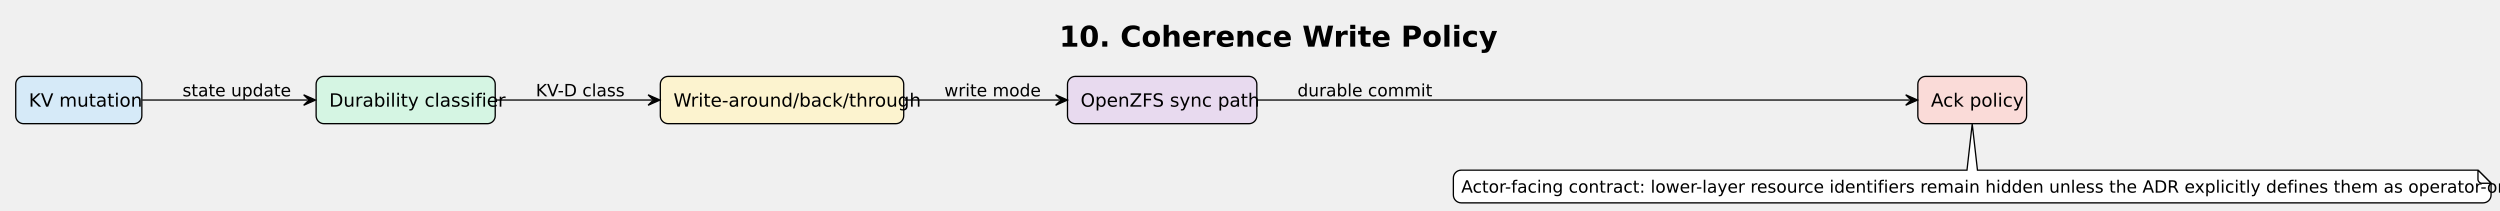
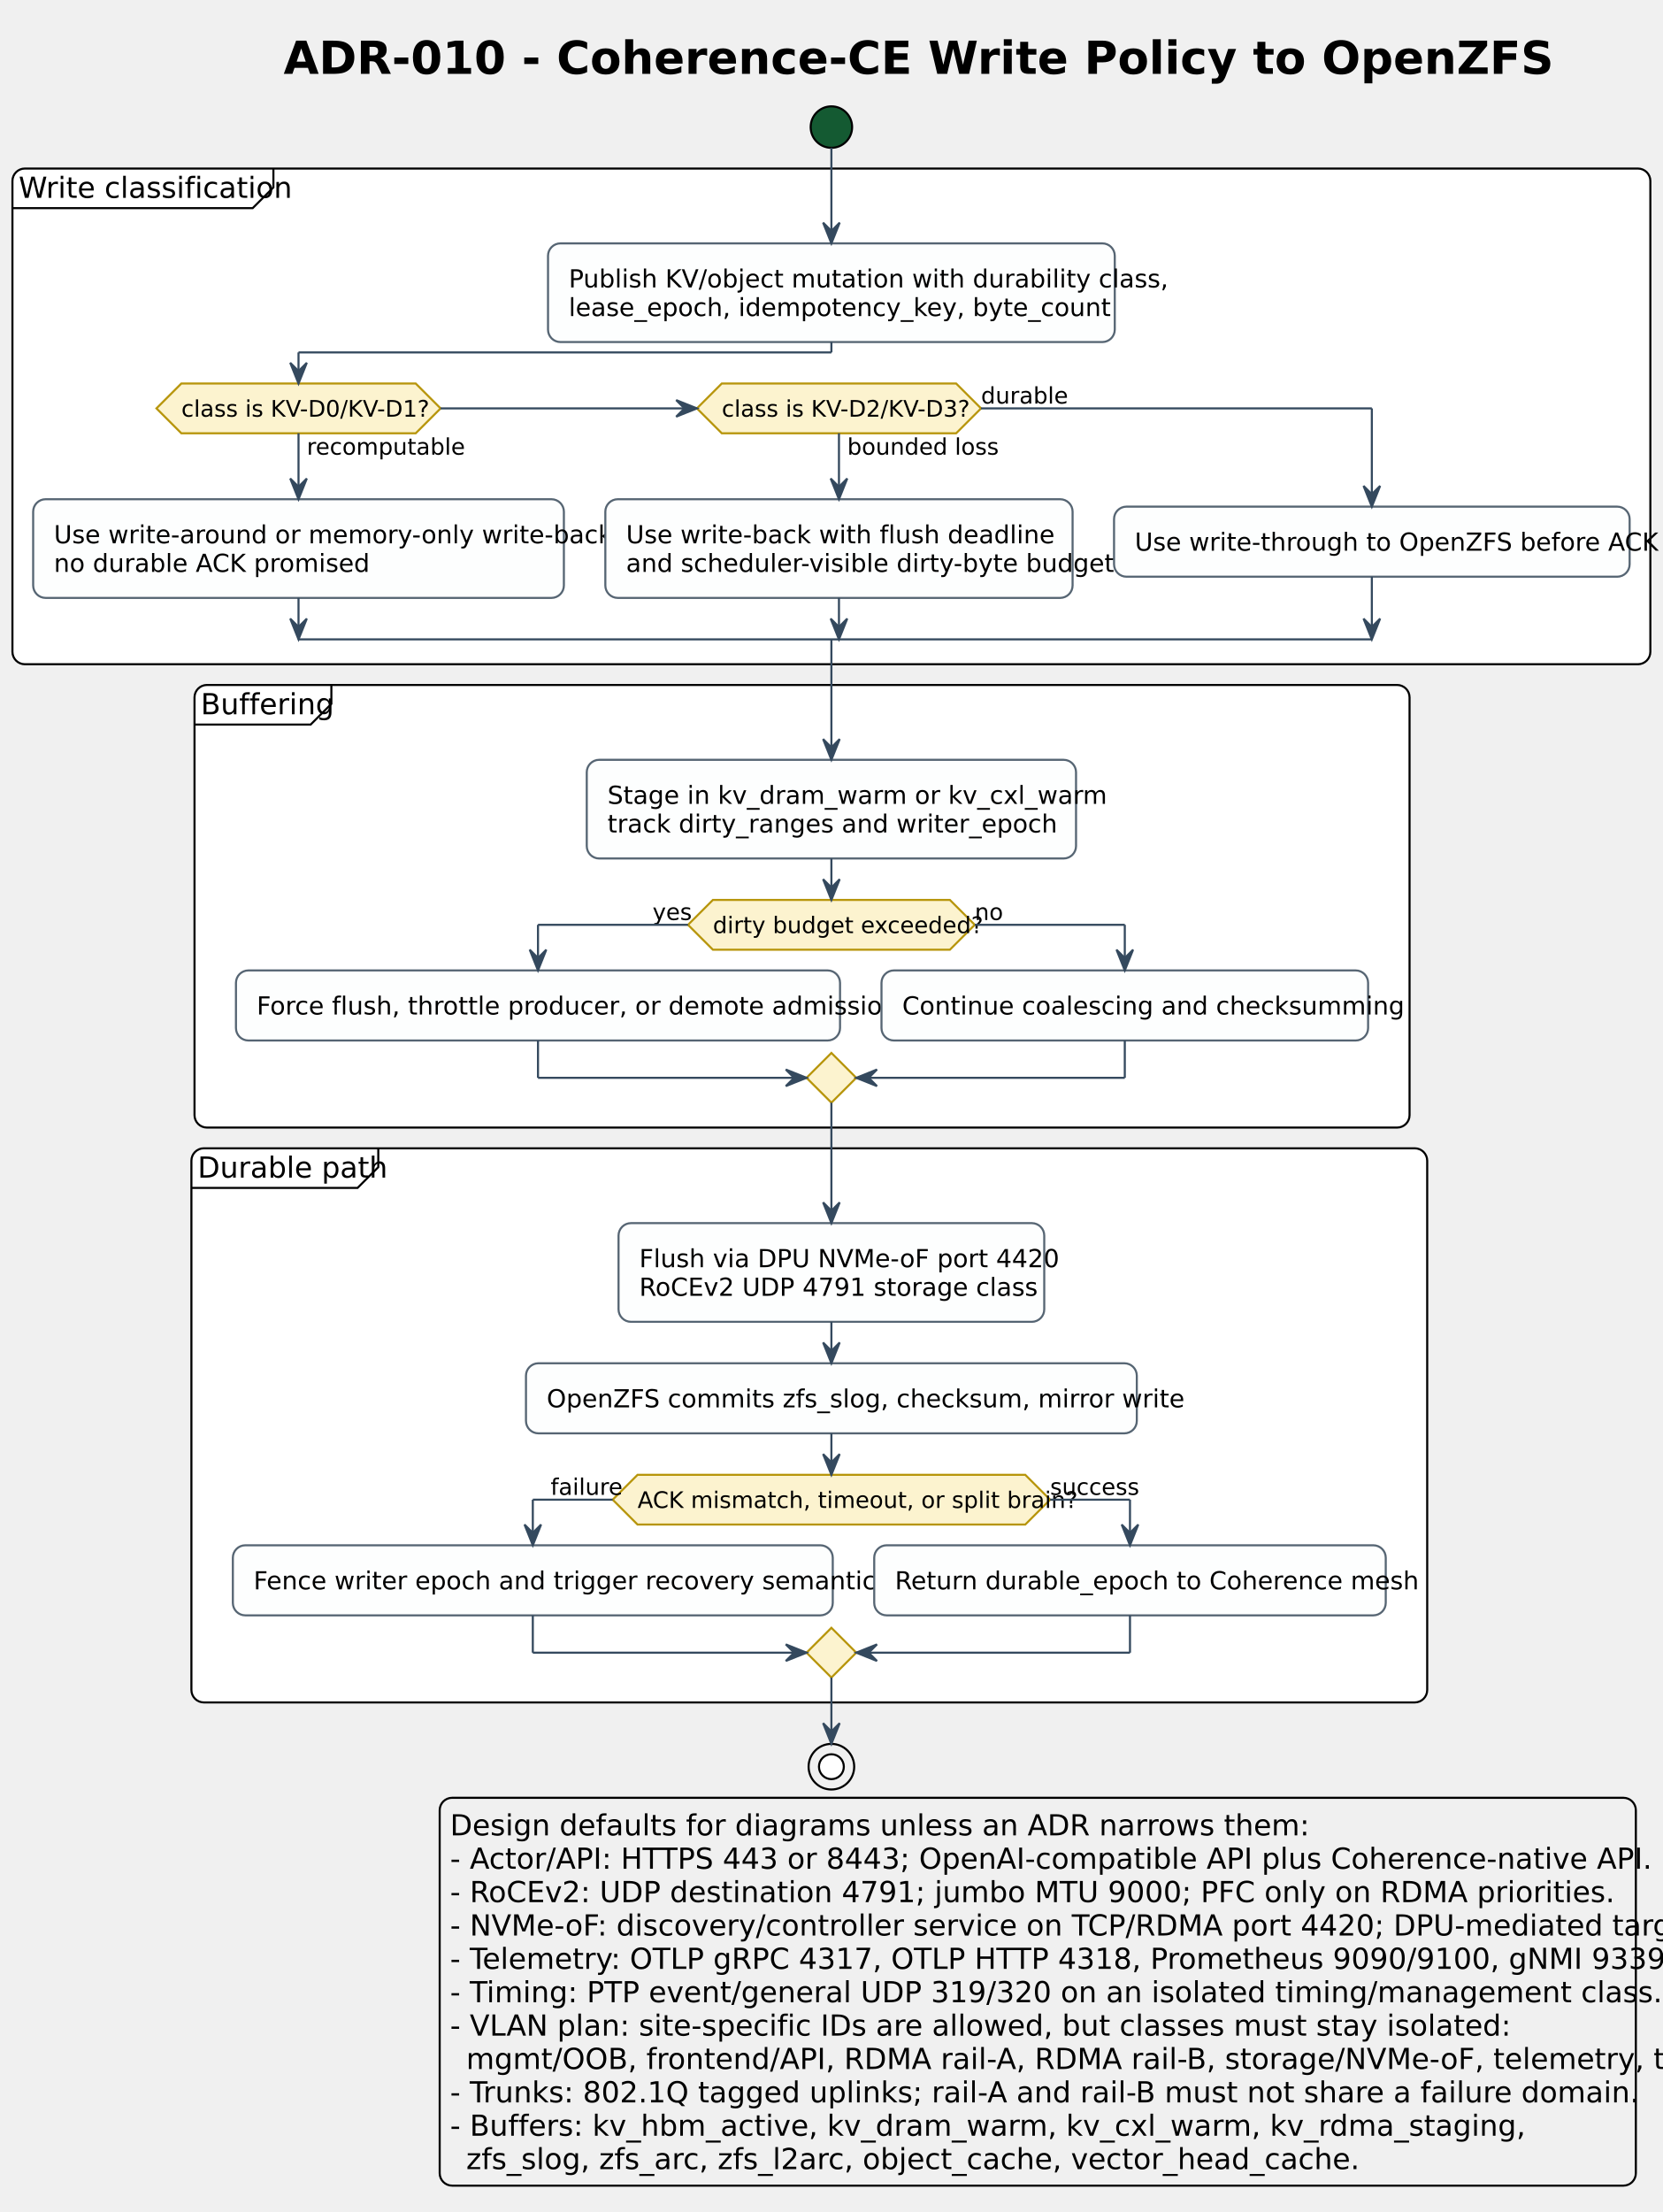
- <svg xmlns="http://www.w3.org/2000/svg" contentStyleType="text/css" data-diagram-type="DESCRIPTION" height="161px" preserveAspectRatio="none" style="width:1908px;height:161px;background:#FFFFFF;" version="1.1" viewBox="0 0 1908 161" width="1908px" zoomAndPan="magnify">
+ <svg xmlns="http://www.w3.org/2000/svg" contentStyleType="text/css" data-diagram-type="ACTIVITY" height="1067px" preserveAspectRatio="none" style="width:802px;height:1067px;background:#FFFFFF;" version="1.1" viewBox="0 0 802 1067" width="802px" zoomAndPan="magnify">
  <defs />
  <g>
-     <g class="title" data-source-line="2">
-       <text fill="#000000" font-family="DejaVu Sans" font-size="22" font-weight="bold" lengthAdjust="spacing" textLength="282.434" x="808.375" y="35.636">10. Coherence Write Policy</text>
+     <g class="title" data-source-line="18">
+       <text fill="#000000" font-family="DejaVu Sans" font-size="22" font-weight="bold" lengthAdjust="spacing" textLength="525.637" x="136.823" y="35.636">ADR-010 - Coherence-CE Write Policy to OpenZFS</text>
    </g>
-     <g class="entity" data-qualified-name="N1" data-source-line="8" id="ent0002">
-       <rect fill="#D6EAF8" height="36.099" rx="6" ry="6" style="stroke:#000000;stroke-width:1;" width="96.262" x="12" y="58.298" />
-       <text fill="#000000" font-family="DejaVu Sans" font-size="14" lengthAdjust="spacing" textLength="76.262" x="22" y="81.43">KV mutation</text>
-     </g>
-     <g class="entity" data-qualified-name="N2" data-source-line="9" id="ent0003">
-       <rect fill="#D5F5E3" height="36.099" rx="6" ry="6" style="stroke:#000000;stroke-width:1;" width="136.696" x="241.26" y="58.298" />
-       <text fill="#000000" font-family="DejaVu Sans" font-size="14" lengthAdjust="spacing" textLength="116.696" x="251.26" y="81.43">Durability classifier</text>
-     </g>
-     <g class="entity" data-qualified-name="N3" data-source-line="10" id="ent0004">
-       <rect fill="#FCF3CF" height="36.099" rx="6" ry="6" style="stroke:#000000;stroke-width:1;" width="185.751" x="503.96" y="58.298" />
-       <text fill="#000000" font-family="DejaVu Sans" font-size="14" lengthAdjust="spacing" textLength="165.751" x="513.96" y="81.43">Write-around/back/through</text>
-     </g>
-     <g class="entity" data-qualified-name="N4" data-source-line="11" id="ent0005">
-       <rect fill="#E8DAEF" height="36.099" rx="6" ry="6" style="stroke:#000000;stroke-width:1;" width="144.503" x="814.71" y="58.298" />
-       <text fill="#000000" font-family="DejaVu Sans" font-size="14" lengthAdjust="spacing" textLength="124.503" x="824.71" y="81.43">OpenZFS sync path</text>
-     </g>
-     <g class="entity" data-qualified-name="N5" data-source-line="12" id="ent0006">
-       <rect fill="#FADBD8" height="36.099" rx="6" ry="6" style="stroke:#000000;stroke-width:1;" width="83.02" x="1463.69" y="58.298" />
-       <text fill="#000000" font-family="DejaVu Sans" font-size="14" lengthAdjust="spacing" textLength="63.02" x="1473.69" y="81.43">Ack policy</text>
-     </g>
-     <g class="entity" data-qualified-name="GMN11" data-source-line="20" id="ent0012">
-       <path d="M1109.21,135.868 L1109.21,148.817 A6,6 0 0 0 1115.21,154.817 L1895.184,154.817 A6,6 0 0 0 1901.184,148.817 L1901.184,139.868 L1891.184,129.868 L1509.2,129.868 L1505.2,94.598 L1501.2,129.868 L1115.21,129.868 A6,6 0 0 0 1109.21,135.868" fill="#FFFFFF" style="stroke:#000000;stroke-width:1;" />
-       <path d="M1891.184,129.868 L1891.184,136.868 A3,3 0 0 0 1894.184,139.868 L1901.184,139.868 L1891.184,129.868" fill="#FFFFFF" style="stroke:#000000;stroke-width:1;" />
-       <text fill="#000000" font-family="DejaVu Sans" font-size="13" lengthAdjust="spacing" textLength="770.974" x="1115.21" y="147.062">Actor-facing contract: lower-layer resource identifiers remain hidden unless the ADR explicitly defines them as operator-only evidence.</text>
-     </g>
-     <g class="link" data-entity-1="ent0002" data-entity-2="ent0003" data-link-type="dependency" data-source-line="14" id="lnk7">
-       <path d="M108.55,76.348 C146.03,76.348 192.82,76.348 234.77,76.348" fill="none" id="N1-to-N2" style="stroke:#000000;stroke-width:1;" />
-       <polygon fill="#000000" points="240.77,76.348,231.77,72.348,235.77,76.348,231.77,80.348,240.77,76.348" style="stroke:#000000;stroke-width:1;" />
-       <text fill="#000000" font-family="DejaVu Sans" font-size="13" lengthAdjust="spacing" textLength="71.557" x="139.26" y="73.542">state update</text>
-     </g>
-     <g class="link" data-entity-1="ent0003" data-entity-2="ent0004" data-link-type="dependency" data-source-line="15" id="lnk8">
-       <path d="M378.2,76.348 C415.68,76.348 456.82,76.348 497.64,76.348" fill="none" id="N2-to-N3" style="stroke:#000000;stroke-width:1;" />
-       <polygon fill="#000000" points="503.64,76.348,494.64,72.348,498.64,76.348,494.64,80.348,503.64,76.348" style="stroke:#000000;stroke-width:1;" />
-       <text fill="#000000" font-family="DejaVu Sans" font-size="13" lengthAdjust="spacing" textLength="64.289" x="408.96" y="73.542">KV-D class</text>
-     </g>
-     <g class="link" data-entity-1="ent0004" data-entity-2="ent0005" data-link-type="dependency" data-source-line="16" id="lnk9">
-       <path d="M690.19,76.348 C730.51,76.348 771.08,76.348 808.67,76.348" fill="none" id="N3-to-N4" style="stroke:#000000;stroke-width:1;" />
-       <polygon fill="#000000" points="814.67,76.348,805.67,72.348,809.67,76.348,805.67,80.348,814.67,76.348" style="stroke:#000000;stroke-width:1;" />
-       <text fill="#000000" font-family="DejaVu Sans" font-size="13" lengthAdjust="spacing" textLength="63.578" x="720.71" y="73.542">write mode</text>
-     </g>
-     <g class="link" data-entity-1="ent0005" data-entity-2="ent0006" data-link-type="dependency" data-source-line="17" id="lnk10">
-       <path d="M959.55,76.348 C1089.59,76.348 1354.62,76.348 1457.45,76.348" fill="none" id="N4-to-N5" style="stroke:#000000;stroke-width:1;" />
-       <polygon fill="#000000" points="1463.45,76.348,1454.45,72.348,1458.45,76.348,1454.45,80.348,1463.45,76.348" style="stroke:#000000;stroke-width:1;" />
-       <text fill="#000000" font-family="DejaVu Sans" font-size="13" lengthAdjust="spacing" textLength="88.867" x="990.21" y="73.542">durable commit</text>
+     <ellipse cx="401.142" cy="61.298" fill="#145A32" rx="10" ry="10" style="stroke:#000000;stroke-width:1;" />
+     <rect fill="#FFFFFF" height="239.112" rx="6" ry="6" style="stroke:#000000;stroke-width:1;" width="790.283" x="6" y="81.298" />
+     <path d="M131.917,81.298 L131.917,90.397 L121.917,100.397 L6,100.397" fill="none" style="stroke:#000000;stroke-width:1;" />
+     <text fill="#000000" font-family="DejaVu Sans" font-size="14" lengthAdjust="spacing" textLength="115.917" x="9" y="95.43">Write classification</text>
+     <rect fill="#FDFEFE" height="47.598" rx="6" ry="6" style="stroke:#566573;stroke-width:1;" width="273.453" x="264.415" y="117.397" />
+     <text fill="#000000" font-family="DejaVu Sans" font-size="12" lengthAdjust="spacing" textLength="253.453" x="274.415" y="138.652">Publish KV/object mutation with durability class,</text>
+     <text fill="#000000" font-family="DejaVu Sans" font-size="12" lengthAdjust="spacing" textLength="233.49" x="274.415" y="152.451">lease_epoch, idempotency_key, byte_count</text>
+     <polygon fill="#FCF3CF" points="87.49,184.994,200.578,184.994,212.578,196.994,200.578,208.994,87.49,208.994,75.49,196.994,87.49,184.994" style="stroke:#B7950B;stroke-width:1;" />
+     <text fill="#000000" font-family="DejaVu Sans" font-size="11" lengthAdjust="spacing" textLength="66.65" x="148.034" y="219.312">recomputable</text>
+     <text fill="#000000" font-family="DejaVu Sans" font-size="11" lengthAdjust="spacing" textLength="113.088" x="87.49" y="200.988">class is KV-D0/KV-D1?</text>
+     <rect fill="#FDFEFE" height="47.598" rx="6" ry="6" style="stroke:#566573;stroke-width:1;" width="256.068" x="16" y="240.812" />
+     <text fill="#000000" font-family="DejaVu Sans" font-size="12" lengthAdjust="spacing" textLength="236.068" x="26" y="262.068">Use write-around or memory-only write-back</text>
+     <text fill="#000000" font-family="DejaVu Sans" font-size="12" lengthAdjust="spacing" textLength="137.408" x="26" y="275.867">no durable ACK promised</text>
+     <polygon fill="#FCF3CF" points="348.248,184.994,461.336,184.994,473.336,196.994,461.336,208.994,348.248,208.994,336.248,196.994,348.248,184.994" style="stroke:#B7950B;stroke-width:1;" />
+     <text fill="#000000" font-family="DejaVu Sans" font-size="11" lengthAdjust="spacing" textLength="65.441" x="408.792" y="219.312">bounded loss</text>
+     <text fill="#000000" font-family="DejaVu Sans" font-size="11" lengthAdjust="spacing" textLength="113.088" x="348.248" y="200.988">class is KV-D2/KV-D3?</text>
+     <text fill="#000000" font-family="DejaVu Sans" font-size="11" lengthAdjust="spacing" textLength="36.695" x="473.336" y="194.663">durable</text>
+     <rect fill="#FDFEFE" height="47.598" rx="6" ry="6" style="stroke:#566573;stroke-width:1;" width="225.447" x="292.068" y="240.812" />
+     <text fill="#000000" font-family="DejaVu Sans" font-size="12" lengthAdjust="spacing" textLength="181.418" x="302.068" y="262.068">Use write-back with flush deadline</text>
+     <text fill="#000000" font-family="DejaVu Sans" font-size="12" lengthAdjust="spacing" textLength="205.447" x="302.068" y="275.867">and scheduler-visible dirty-byte budget</text>
+     <rect fill="#FDFEFE" height="33.799" rx="6" ry="6" style="stroke:#566573;stroke-width:1;" width="248.768" x="537.516" y="244.387" />
+     <text fill="#000000" font-family="DejaVu Sans" font-size="12" lengthAdjust="spacing" textLength="228.768" x="547.516" y="265.643">Use write-through to OpenZFS before ACK</text>
+     <rect fill="#FFFFFF" height="213.495" rx="6" ry="6" style="stroke:#000000;stroke-width:1;" width="586.246" x="93.851" y="330.41" />
+     <path d="M159.885,330.41 L159.885,339.508 L149.885,349.508 L93.851,349.508" fill="none" style="stroke:#000000;stroke-width:1;" />
+     <text fill="#000000" font-family="DejaVu Sans" font-size="14" lengthAdjust="spacing" textLength="56.034" x="96.851" y="344.541">Buffering</text>
+     <rect fill="#FDFEFE" height="47.598" rx="6" ry="6" style="stroke:#566573;stroke-width:1;" width="236.07" x="283.106" y="366.508" />
+     <text fill="#000000" font-family="DejaVu Sans" font-size="12" lengthAdjust="spacing" textLength="216.07" x="293.106" y="387.764">Stage in kv_dram_warm or kv_cxl_warm</text>
+     <text fill="#000000" font-family="DejaVu Sans" font-size="12" lengthAdjust="spacing" textLength="190.764" x="293.106" y="401.563">track dirty_ranges and writer_epoch</text>
+     <polygon fill="#FCF3CF" points="343.961,434.106,458.322,434.106,470.322,446.106,458.322,458.106,343.961,458.106,331.961,446.106,343.961,434.106" style="stroke:#B7950B;stroke-width:1;" />
+     <text fill="#000000" font-family="DejaVu Sans" font-size="11" lengthAdjust="spacing" textLength="114.361" x="343.961" y="450.099">dirty budget exceeded?</text>
+     <text fill="#000000" font-family="DejaVu Sans" font-size="11" lengthAdjust="spacing" textLength="17.118" x="314.843" y="443.775">yes</text>
+     <text fill="#000000" font-family="DejaVu Sans" font-size="11" lengthAdjust="spacing" textLength="12.235" x="470.322" y="443.775">no</text>
+     <rect fill="#FDFEFE" height="33.799" rx="6" ry="6" style="stroke:#566573;stroke-width:1;" width="291.459" x="113.851" y="468.106" />
+     <text fill="#000000" font-family="DejaVu Sans" font-size="12" lengthAdjust="spacing" textLength="271.459" x="123.851" y="489.362">Force flush, throttle producer, or demote admission</text>
+     <rect fill="#FDFEFE" height="33.799" rx="6" ry="6" style="stroke:#566573;stroke-width:1;" width="234.787" x="425.31" y="468.106" />
+     <text fill="#000000" font-family="DejaVu Sans" font-size="12" lengthAdjust="spacing" textLength="214.787" x="435.31" y="489.362">Continue coalescing and checksumming</text>
+     <polygon fill="#FCF3CF" points="401.142,507.905,413.142,519.905,401.142,531.905,389.142,519.905,401.142,507.905" style="stroke:#B7950B;stroke-width:1;" />
+     <rect fill="#FFFFFF" height="267.294" rx="6" ry="6" style="stroke:#000000;stroke-width:1;" width="596.26" x="92.352" y="553.905" />
+     <path d="M182.517,553.905 L182.517,563.003 L172.517,573.003 L92.352,573.003" fill="none" style="stroke:#000000;stroke-width:1;" />
+     <text fill="#000000" font-family="DejaVu Sans" font-size="14" lengthAdjust="spacing" textLength="80.165" x="95.352" y="568.037">Durable path</text>
+     <rect fill="#FDFEFE" height="47.598" rx="6" ry="6" style="stroke:#566573;stroke-width:1;" width="205.402" x="298.44" y="590.003" />
+     <text fill="#000000" font-family="DejaVu Sans" font-size="12" lengthAdjust="spacing" textLength="185.402" x="308.44" y="611.259">Flush via DPU NVMe-oF port 4420</text>
+     <text fill="#000000" font-family="DejaVu Sans" font-size="12" lengthAdjust="spacing" textLength="177.416" x="308.44" y="625.058">RoCEv2 UDP 4791 storage class</text>
+     <rect fill="#FDFEFE" height="33.799" rx="6" ry="6" style="stroke:#566573;stroke-width:1;" width="294.723" x="253.78" y="657.601" />
+     <text fill="#000000" font-family="DejaVu Sans" font-size="12" lengthAdjust="spacing" textLength="274.723" x="263.78" y="678.857">OpenZFS commits zfs_slog, checksum, mirror write</text>
+     <polygon fill="#FCF3CF" points="307.609,711.4,494.674,711.4,506.674,723.4,494.674,735.4,307.609,735.4,295.609,723.4,307.609,711.4" style="stroke:#B7950B;stroke-width:1;" />
+     <text fill="#000000" font-family="DejaVu Sans" font-size="11" lengthAdjust="spacing" textLength="187.065" x="307.609" y="727.393">ACK mismatch, timeout, or split brain?</text>
+     <text fill="#000000" font-family="DejaVu Sans" font-size="11" lengthAdjust="spacing" textLength="29.96" x="265.649" y="721.069">failure</text>
+     <text fill="#000000" font-family="DejaVu Sans" font-size="11" lengthAdjust="spacing" textLength="39.735" x="506.674" y="721.069">success</text>
+     <rect fill="#FDFEFE" height="33.799" rx="6" ry="6" style="stroke:#566573;stroke-width:1;" width="289.449" x="112.352" y="745.4" />
+     <text fill="#000000" font-family="DejaVu Sans" font-size="12" lengthAdjust="spacing" textLength="269.449" x="122.352" y="766.656">Fence writer epoch and trigger recovery semantics</text>
+     <rect fill="#FDFEFE" height="33.799" rx="6" ry="6" style="stroke:#566573;stroke-width:1;" width="246.81" x="421.801" y="745.4" />
+     <text fill="#000000" font-family="DejaVu Sans" font-size="12" lengthAdjust="spacing" textLength="226.81" x="431.801" y="766.656">Return durable_epoch to Coherence mesh</text>
+     <polygon fill="#FCF3CF" points="401.142,785.199,413.142,797.199,401.142,809.199,389.142,797.199,401.142,785.199" style="stroke:#B7950B;stroke-width:1;" />
+     <ellipse cx="401.142" cy="852.199" fill="none" rx="11" ry="11" style="stroke:#000000;stroke-width:1;" />
+     <ellipse cx="401.142" cy="852.199" fill="#FFFFFF" rx="6" ry="6" style="stroke:#000000;stroke-width:1;" />
+     <line style="stroke:#34495E;stroke-width:1;" x1="144.034" x2="144.034" y1="208.994" y2="240.812" />
+     <polygon fill="#34495E" points="140.034,230.812,144.034,240.812,148.034,230.812,144.034,234.812" style="stroke:#34495E;stroke-width:1;" />
+     <line style="stroke:#34495E;stroke-width:1;" x1="144.034" x2="144.034" y1="288.41" y2="308.41" />
+     <polygon fill="#34495E" points="140.034,298.41,144.034,308.41,148.034,298.41,144.034,302.41" style="stroke:#34495E;stroke-width:1;" />
+     <line style="stroke:#34495E;stroke-width:1;" x1="404.792" x2="404.792" y1="208.994" y2="240.812" />
+     <polygon fill="#34495E" points="400.792,230.812,404.792,240.812,408.792,230.812,404.792,234.812" style="stroke:#34495E;stroke-width:1;" />
+     <line style="stroke:#34495E;stroke-width:1;" x1="404.792" x2="404.792" y1="288.41" y2="308.41" />
+     <polygon fill="#34495E" points="400.792,298.41,404.792,308.41,408.792,298.41,404.792,302.41" style="stroke:#34495E;stroke-width:1;" />
+     <line style="stroke:#34495E;stroke-width:1;" x1="212.578" x2="336.248" y1="196.994" y2="196.994" />
+     <polygon fill="#34495E" points="326.248,192.994,336.248,196.994,326.248,200.994,330.248,196.994" style="stroke:#34495E;stroke-width:1;" />
+     <line style="stroke:#34495E;stroke-width:1;" x1="401.142" x2="401.142" y1="164.994" y2="169.994" />
+     <line style="stroke:#34495E;stroke-width:1;" x1="401.142" x2="144.034" y1="169.994" y2="169.994" />
+     <line style="stroke:#34495E;stroke-width:1;" x1="144.034" x2="144.034" y1="169.994" y2="184.994" />
+     <polygon fill="#34495E" points="140.034,174.994,144.034,184.994,148.034,174.994,144.034,178.994" style="stroke:#34495E;stroke-width:1;" />
+     <line style="stroke:#34495E;stroke-width:1;" x1="473.336" x2="661.899" y1="196.994" y2="196.994" />
+     <line style="stroke:#34495E;stroke-width:1;" x1="661.899" x2="661.899" y1="196.994" y2="244.387" />
+     <polygon fill="#34495E" points="657.899,234.387,661.899,244.387,665.899,234.387,661.899,238.387" style="stroke:#34495E;stroke-width:1;" />
+     <line style="stroke:#34495E;stroke-width:1;" x1="661.899" x2="661.899" y1="278.186" y2="308.41" />
+     <polygon fill="#34495E" points="657.899,298.41,661.899,308.41,665.899,298.41,661.899,302.41" style="stroke:#34495E;stroke-width:1;" />
+     <line style="stroke:#34495E;stroke-width:1;" x1="144.034" x2="661.899" y1="308.41" y2="308.41" />
+     <line style="stroke:#34495E;stroke-width:1;" x1="401.142" x2="401.142" y1="71.298" y2="117.397" />
+     <polygon fill="#34495E" points="397.142,107.397,401.142,117.397,405.142,107.397,401.142,111.397" style="stroke:#34495E;stroke-width:1;" />
+     <line style="stroke:#34495E;stroke-width:1;" x1="331.961" x2="259.58" y1="446.106" y2="446.106" />
+     <line style="stroke:#34495E;stroke-width:1;" x1="259.58" x2="259.58" y1="446.106" y2="468.106" />
+     <polygon fill="#34495E" points="255.58,458.106,259.58,468.106,263.58,458.106,259.58,462.106" style="stroke:#34495E;stroke-width:1;" />
+     <line style="stroke:#34495E;stroke-width:1;" x1="470.322" x2="542.703" y1="446.106" y2="446.106" />
+     <line style="stroke:#34495E;stroke-width:1;" x1="542.703" x2="542.703" y1="446.106" y2="468.106" />
+     <polygon fill="#34495E" points="538.703,458.106,542.703,468.106,546.703,458.106,542.703,462.106" style="stroke:#34495E;stroke-width:1;" />
+     <line style="stroke:#34495E;stroke-width:1;" x1="259.58" x2="259.58" y1="501.905" y2="519.905" />
+     <line style="stroke:#34495E;stroke-width:1;" x1="259.58" x2="389.142" y1="519.905" y2="519.905" />
+     <polygon fill="#34495E" points="379.142,515.905,389.142,519.905,379.142,523.905,383.142,519.905" style="stroke:#34495E;stroke-width:1;" />
+     <line style="stroke:#34495E;stroke-width:1;" x1="542.703" x2="542.703" y1="501.905" y2="519.905" />
+     <line style="stroke:#34495E;stroke-width:1;" x1="542.703" x2="413.142" y1="519.905" y2="519.905" />
+     <polygon fill="#34495E" points="423.142,515.905,413.142,519.905,423.142,523.905,419.142,519.905" style="stroke:#34495E;stroke-width:1;" />
+     <line style="stroke:#34495E;stroke-width:1;" x1="401.142" x2="401.142" y1="414.106" y2="434.106" />
+     <polygon fill="#34495E" points="397.142,424.106,401.142,434.106,405.142,424.106,401.142,428.106" style="stroke:#34495E;stroke-width:1;" />
+     <line style="stroke:#34495E;stroke-width:1;" x1="401.142" x2="401.142" y1="308.41" y2="366.508" />
+     <polygon fill="#34495E" points="397.142,356.508,401.142,366.508,405.142,356.508,401.142,360.508" style="stroke:#34495E;stroke-width:1;" />
+     <line style="stroke:#34495E;stroke-width:1;" x1="401.142" x2="401.142" y1="637.601" y2="657.601" />
+     <polygon fill="#34495E" points="397.142,647.601,401.142,657.601,405.142,647.601,401.142,651.601" style="stroke:#34495E;stroke-width:1;" />
+     <line style="stroke:#34495E;stroke-width:1;" x1="295.609" x2="257.077" y1="723.4" y2="723.4" />
+     <line style="stroke:#34495E;stroke-width:1;" x1="257.077" x2="257.077" y1="723.4" y2="745.4" />
+     <polygon fill="#34495E" points="253.077,735.4,257.077,745.4,261.077,735.4,257.077,739.4" style="stroke:#34495E;stroke-width:1;" />
+     <line style="stroke:#34495E;stroke-width:1;" x1="506.674" x2="545.207" y1="723.4" y2="723.4" />
+     <line style="stroke:#34495E;stroke-width:1;" x1="545.207" x2="545.207" y1="723.4" y2="745.4" />
+     <polygon fill="#34495E" points="541.207,735.4,545.207,745.4,549.207,735.4,545.207,739.4" style="stroke:#34495E;stroke-width:1;" />
+     <line style="stroke:#34495E;stroke-width:1;" x1="257.077" x2="257.077" y1="779.199" y2="797.199" />
+     <line style="stroke:#34495E;stroke-width:1;" x1="257.077" x2="389.142" y1="797.199" y2="797.199" />
+     <polygon fill="#34495E" points="379.142,793.199,389.142,797.199,379.142,801.199,383.142,797.199" style="stroke:#34495E;stroke-width:1;" />
+     <line style="stroke:#34495E;stroke-width:1;" x1="545.207" x2="545.207" y1="779.199" y2="797.199" />
+     <line style="stroke:#34495E;stroke-width:1;" x1="545.207" x2="413.142" y1="797.199" y2="797.199" />
+     <polygon fill="#34495E" points="423.142,793.199,413.142,797.199,423.142,801.199,419.142,797.199" style="stroke:#34495E;stroke-width:1;" />
+     <line style="stroke:#34495E;stroke-width:1;" x1="401.142" x2="401.142" y1="691.4" y2="711.4" />
+     <polygon fill="#34495E" points="397.142,701.4,401.142,711.4,405.142,701.4,401.142,705.4" style="stroke:#34495E;stroke-width:1;" />
+     <line style="stroke:#34495E;stroke-width:1;" x1="401.142" x2="401.142" y1="531.905" y2="590.003" />
+     <polygon fill="#34495E" points="397.142,580.003,401.142,590.003,405.142,580.003,401.142,584.003" style="stroke:#34495E;stroke-width:1;" />
+     <line style="stroke:#34495E;stroke-width:1;" x1="401.142" x2="401.142" y1="809.199" y2="841.199" />
+     <polygon fill="#34495E" points="397.142,831.199,401.142,841.199,405.142,831.199,401.142,835.199" style="stroke:#34495E;stroke-width:1;" />
+     <g class="legend" data-source-line="20">
+       <rect fill="none" height="187.085" rx="6" ry="6" style="stroke:#000000;stroke-width:1;" width="577.137" x="212.147" y="867.199" />
+       <text fill="#000000" font-family="DejaVu Sans" font-size="14" lengthAdjust="spacing" textLength="368.054" x="217.147" y="885.331">Design defaults for diagrams unless an ADR narrows them:</text>
+       <text fill="#000000" font-family="DejaVu Sans" font-size="14" lengthAdjust="spacing" textLength="528.363" x="217.147" y="901.429">- Actor/API: HTTPS 443 or 8443; OpenAI-compatible API plus Coherence-native API.</text>
+       <text fill="#000000" font-family="DejaVu Sans" font-size="14" lengthAdjust="spacing" textLength="510.426" x="217.147" y="917.528">- RoCEv2: UDP destination 4791; jumbo MTU 9000; PFC only on RDMA priorities.</text>
+       <text fill="#000000" font-family="DejaVu Sans" font-size="14" lengthAdjust="spacing" textLength="554.743" x="217.147" y="933.626">- NVMe-oF: discovery/controller service on TCP/RDMA port 4420; DPU-mediated targets.</text>
+       <text fill="#000000" font-family="DejaVu Sans" font-size="14" lengthAdjust="spacing" textLength="544.701" x="217.147" y="949.725">- Telemetry: OTLP gRPC 4317, OTLP HTTP 4318, Prometheus 9090/9100, gNMI 9339.</text>
+       <text fill="#000000" font-family="DejaVu Sans" font-size="14" lengthAdjust="spacing" textLength="519.825" x="217.147" y="965.824">- Timing: PTP event/general UDP 319/320 on an isolated timing/management class.</text>
+       <text fill="#000000" font-family="DejaVu Sans" font-size="14" lengthAdjust="spacing" textLength="454.412" x="217.147" y="981.922">- VLAN plan: site-specific IDs are allowed, but classes must stay isolated:</text>
+       <text fill="#000000" font-family="DejaVu Sans" font-size="14" lengthAdjust="spacing" textLength="559.357" x="224.926" y="998.021">mgmt/OOB, frontend/API, RDMA rail-A, RDMA rail-B, storage/NVMe-oF, telemetry, timing.</text>
+       <text fill="#000000" font-family="DejaVu Sans" font-size="14" lengthAdjust="spacing" textLength="507.356" x="217.147" y="1014.12">- Trunks: 802.1Q tagged uplinks; rail-A and rail-B must not share a failure domain.</text>
+       <text fill="#000000" font-family="DejaVu Sans" font-size="14" lengthAdjust="spacing" textLength="464.495" x="217.147" y="1030.218">- Buffers: kv_hbm_active, kv_dram_warm, kv_cxl_warm, kv_rdma_staging,</text>
+       <text fill="#000000" font-family="DejaVu Sans" font-size="14" lengthAdjust="spacing" textLength="392.212" x="224.926" y="1046.317">zfs_slog, zfs_arc, zfs_l2arc, object_cache, vector_head_cache.</text>
    </g>
  </g>
</svg>
